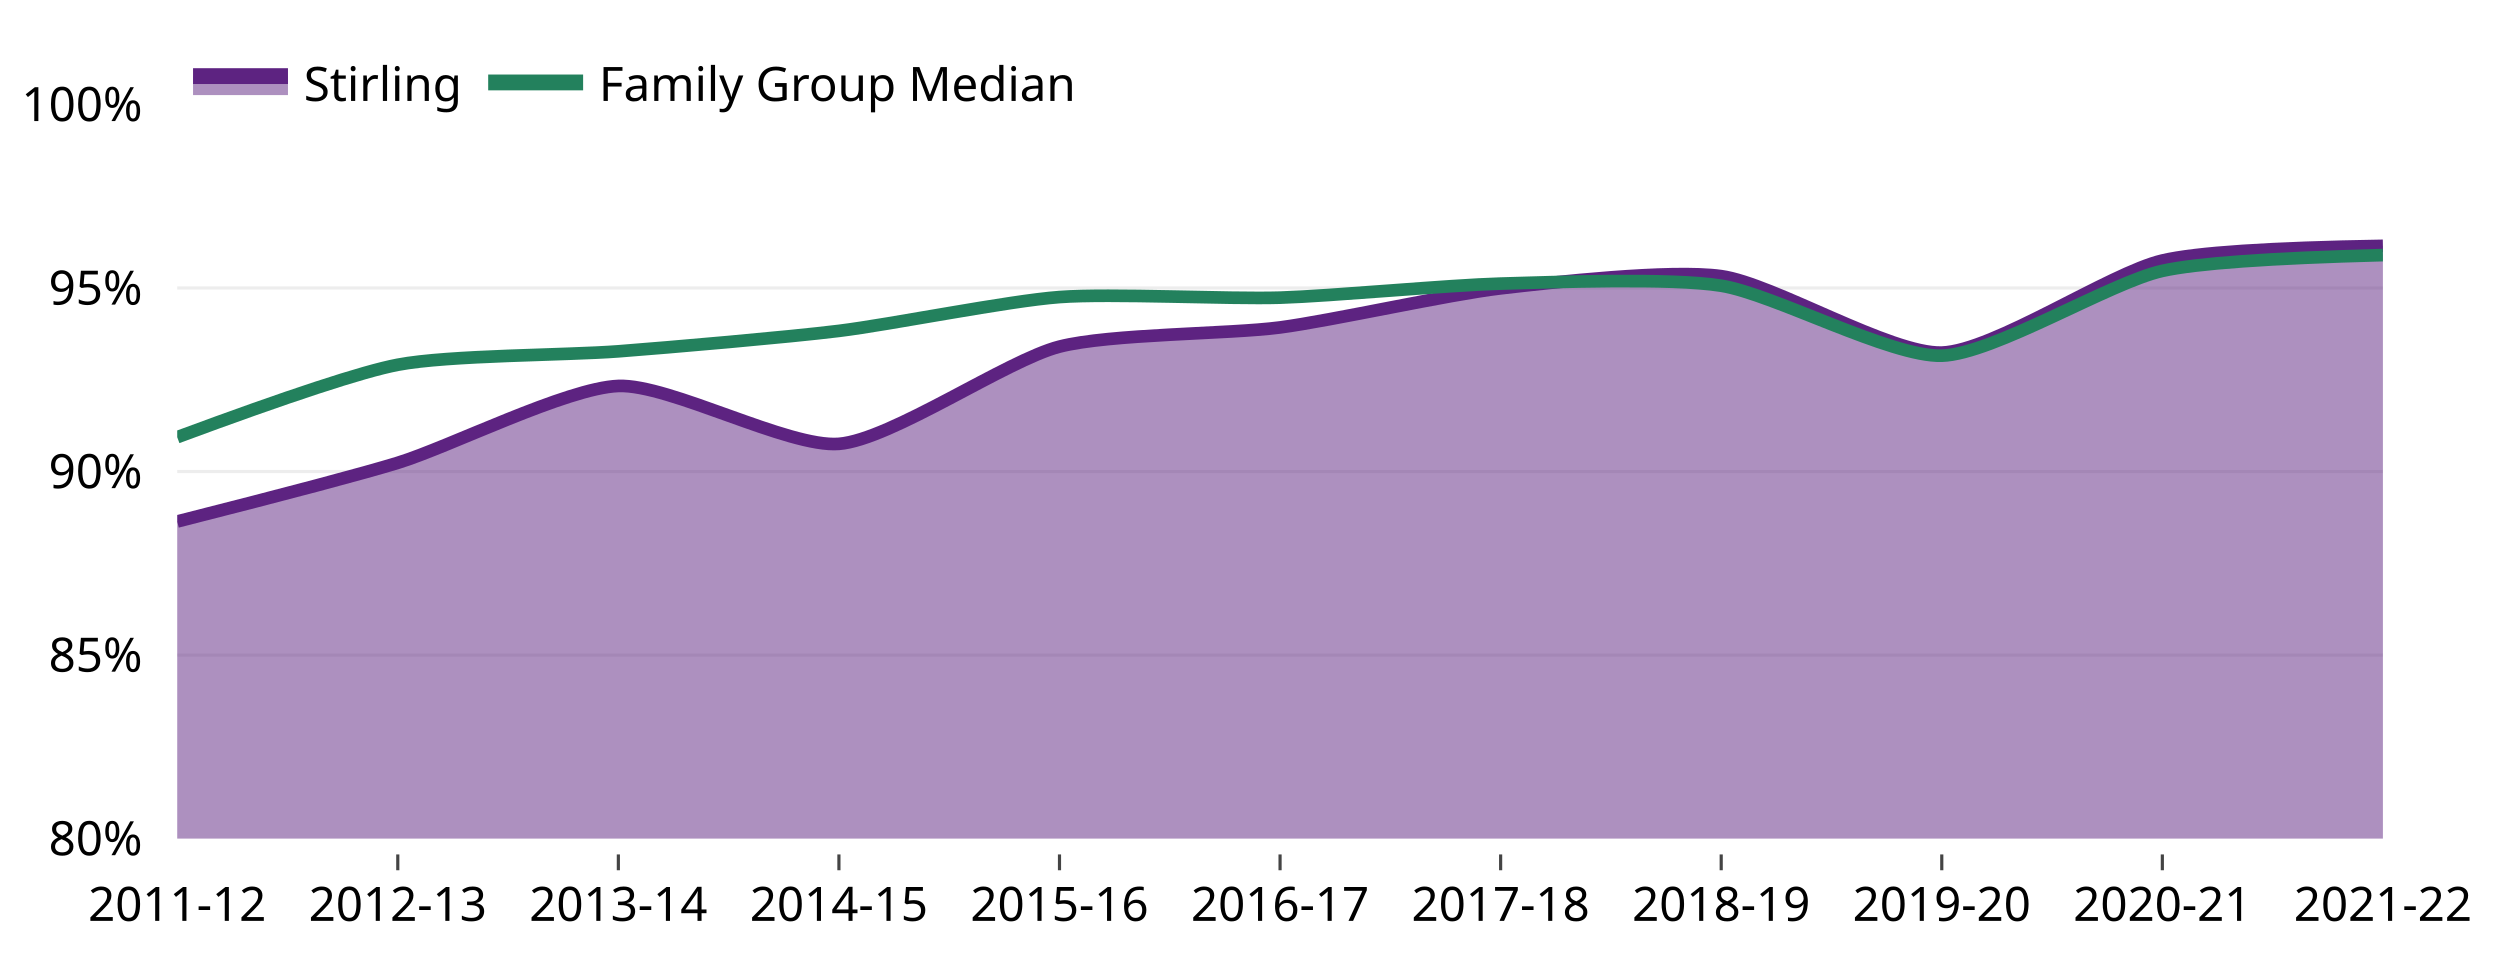
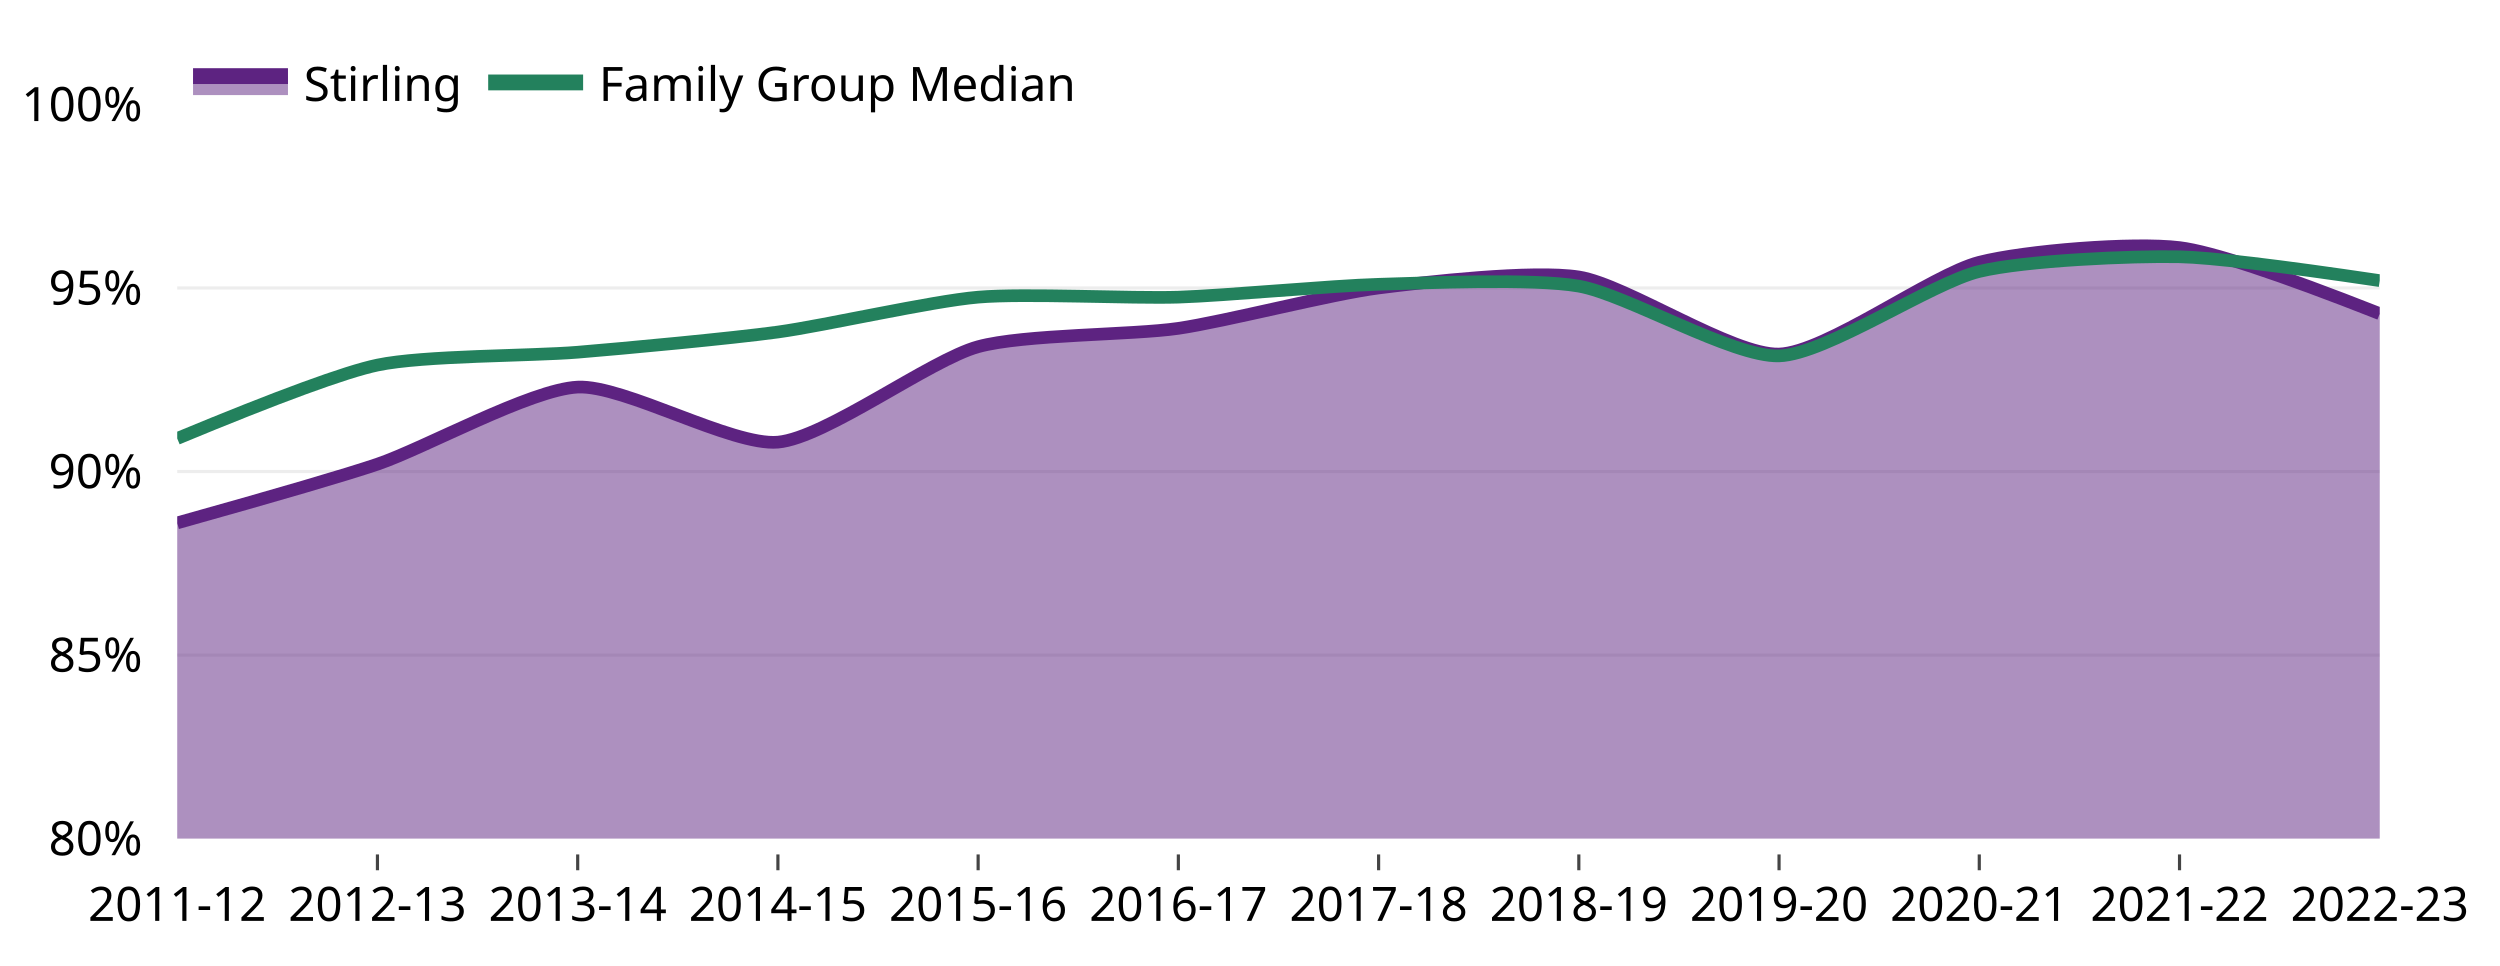
<svg xmlns="http://www.w3.org/2000/svg" class="main-svg" width="790" height="305" style="" viewBox="0 0 790 305">
  <rect x="0" y="0" width="790" height="305" style="fill: rgb(255, 255, 255); fill-opacity: 1;" />
-   <defs id="defs-0b2da8">
+   <defs id="defs-a78f2a">
    <g class="clips">
-       <clipPath id="clip0b2da8xyplot" class="plotclip">
-         <rect width="697" height="232" />
-       </clipPath>
-       <clipPath class="axesclip" id="clip0b2da8x">
-         <rect x="56" y="0" width="697" height="305" />
-       </clipPath>
-       <clipPath class="axesclip" id="clip0b2da8y">
+       <clipPath id="clipa78f2axyplot" class="plotclip">
+         <rect width="696" height="232" />
+       </clipPath>
+       <clipPath class="axesclip" id="clipa78f2ax">
+         <rect x="56" y="0" width="696" height="305" />
+       </clipPath>
+       <clipPath class="axesclip" id="clipa78f2ay">
        <rect x="0" y="33" width="790" height="232" />
      </clipPath>
-       <clipPath class="axesclip" id="clip0b2da8xy">
-         <rect x="56" y="33" width="697" height="232" />
+       <clipPath class="axesclip" id="clipa78f2axy">
+         <rect x="56" y="33" width="696" height="232" />
      </clipPath>
    </g>
    <g class="gradients" />
    <g class="patterns" />
  </defs>
  <g class="bglayer">
-     <rect class="bg" x="46" y="23" width="717" height="252" style="fill: rgb(0, 0, 0); fill-opacity: 0; stroke-width: 0;" />
+     <rect class="bg" x="46" y="23" width="716" height="252" style="fill: rgb(0, 0, 0); fill-opacity: 0; stroke-width: 0;" />
  </g>
  <g class="layer-below">
    <g class="imagelayer" />
    <g class="shapelayer" />
  </g>
  <g class="cartesianlayer">
    <g class="subplot xy">
      <g class="layer-subplot">
        <g class="shapelayer" />
        <g class="imagelayer" />
      </g>
      <g class="minor-gridlayer">
        <g class="x" />
        <g class="y" />
      </g>
      <g class="gridlayer">
        <g class="x">
-           <path class="xgrid crisp" transform="translate(125.7,0)" d="M0,33v232" style="stroke: rgb(255, 255, 255); stroke-opacity: 1; stroke-width: 1px;" />
-           <path class="xgrid crisp" transform="translate(195.4,0)" d="M0,33v232" style="stroke: rgb(255, 255, 255); stroke-opacity: 1; stroke-width: 1px;" />
-           <path class="xgrid crisp" transform="translate(265.1,0)" d="M0,33v232" style="stroke: rgb(255, 255, 255); stroke-opacity: 1; stroke-width: 1px;" />
-           <path class="xgrid crisp" transform="translate(334.8,0)" d="M0,33v232" style="stroke: rgb(255, 255, 255); stroke-opacity: 1; stroke-width: 1px;" />
-           <path class="xgrid crisp" transform="translate(404.5,0)" d="M0,33v232" style="stroke: rgb(255, 255, 255); stroke-opacity: 1; stroke-width: 1px;" />
-           <path class="xgrid crisp" transform="translate(474.2,0)" d="M0,33v232" style="stroke: rgb(255, 255, 255); stroke-opacity: 1; stroke-width: 1px;" />
-           <path class="xgrid crisp" transform="translate(543.9,0)" d="M0,33v232" style="stroke: rgb(255, 255, 255); stroke-opacity: 1; stroke-width: 1px;" />
-           <path class="xgrid crisp" transform="translate(613.6,0)" d="M0,33v232" style="stroke: rgb(255, 255, 255); stroke-opacity: 1; stroke-width: 1px;" />
-           <path class="xgrid crisp" transform="translate(683.3,0)" d="M0,33v232" style="stroke: rgb(255, 255, 255); stroke-opacity: 1; stroke-width: 1px;" />
+           <path class="xgrid crisp" transform="translate(119.27,0)" d="M0,33v232" style="stroke: rgb(255, 255, 255); stroke-opacity: 1; stroke-width: 1px;" />
+           <path class="xgrid crisp" transform="translate(182.55,0)" d="M0,33v232" style="stroke: rgb(255, 255, 255); stroke-opacity: 1; stroke-width: 1px;" />
+           <path class="xgrid crisp" transform="translate(245.82,0)" d="M0,33v232" style="stroke: rgb(255, 255, 255); stroke-opacity: 1; stroke-width: 1px;" />
+           <path class="xgrid crisp" transform="translate(309.09,0)" d="M0,33v232" style="stroke: rgb(255, 255, 255); stroke-opacity: 1; stroke-width: 1px;" />
+           <path class="xgrid crisp" transform="translate(372.36,0)" d="M0,33v232" style="stroke: rgb(255, 255, 255); stroke-opacity: 1; stroke-width: 1px;" />
+           <path class="xgrid crisp" transform="translate(435.64,0)" d="M0,33v232" style="stroke: rgb(255, 255, 255); stroke-opacity: 1; stroke-width: 1px;" />
+           <path class="xgrid crisp" transform="translate(498.91,0)" d="M0,33v232" style="stroke: rgb(255, 255, 255); stroke-opacity: 1; stroke-width: 1px;" />
+           <path class="xgrid crisp" transform="translate(562.18,0)" d="M0,33v232" style="stroke: rgb(255, 255, 255); stroke-opacity: 1; stroke-width: 1px;" />
+           <path class="xgrid crisp" transform="translate(625.45,0)" d="M0,33v232" style="stroke: rgb(255, 255, 255); stroke-opacity: 1; stroke-width: 1px;" />
+           <path class="xgrid crisp" transform="translate(688.73,0)" d="M0,33v232" style="stroke: rgb(255, 255, 255); stroke-opacity: 1; stroke-width: 1px;" />
        </g>
        <g class="y">
-           <path class="ygrid crisp" transform="translate(0,207)" d="M56,0h697" style="stroke: rgb(237, 237, 237); stroke-opacity: 1; stroke-width: 1px;" />
-           <path class="ygrid crisp" transform="translate(0,149)" d="M56,0h697" style="stroke: rgb(237, 237, 237); stroke-opacity: 1; stroke-width: 1px;" />
-           <path class="ygrid crisp" transform="translate(0,91)" d="M56,0h697" style="stroke: rgb(237, 237, 237); stroke-opacity: 1; stroke-width: 1px;" />
+           <path class="ygrid crisp" transform="translate(0,207)" d="M56,0h696" style="stroke: rgb(237, 237, 237); stroke-opacity: 1; stroke-width: 1px;" />
+           <path class="ygrid crisp" transform="translate(0,149)" d="M56,0h696" style="stroke: rgb(237, 237, 237); stroke-opacity: 1; stroke-width: 1px;" />
+           <path class="ygrid crisp" transform="translate(0,91)" d="M56,0h696" style="stroke: rgb(237, 237, 237); stroke-opacity: 1; stroke-width: 1px;" />
        </g>
      </g>
      <g class="zerolinelayer" />
      <path class="xlines-below" />
      <path class="ylines-below" />
      <g class="overlines-below" />
      <g class="xaxislayer-below" />
      <g class="yaxislayer-below" />
      <g class="overaxes-below" />
-       <g class="plot" transform="translate(56,33)" clip-path="url(#clip0b2da8xyplot)">
+       <g class="plot" transform="translate(56,33)" clip-path="url(#clipa78f2axyplot)">
        <g class="scatterlayer mlayer">
-           <g class="trace scatter tracea0b473" style="stroke-miterlimit: 2;">
+           <g class="trace scatter trace09bf90" style="stroke-miterlimit: 2;">
            <g class="fills">
              <g>
-                 <path class="js-fill" d="M697,1160L0,1160L0,131.79Q53.53,118.21 69.7,113.25C86.06,108.23 123.04,89.6 139.4,88.96C155.57,88.32 193.06,108.53 209.1,107.26C225.6,105.95 262.18,80.79 278.8,76.53C294.73,72.45 332.28,72.61 348.5,70.47C364.81,68.32 401.88,60.01 418.2,58.12C434.41,56.24 471.85,52.01 487.9,54.26C504.39,56.57 541.43,78.92 557.6,78.42C573.96,77.91 610.71,53.22 627.3,49.32Q643.26,45.57 697,44.69" style="fill: rgb(93, 35, 129); fill-opacity: 0.5; stroke-width: 0;" />
+                 <path class="js-fill" d="M696,1160L0,1160L0,132.24Q48.61,118.64 63.27,113.68C78.14,108.65 111.66,90.06 126.55,89.32C141.2,88.59 175.29,108.01 189.82,106.72C204.83,105.39 237.95,80.72 253.09,76.56C267.51,72.6 301.65,72.91 316.36,70.76C331.18,68.59 364.81,59.89 379.64,58C394.34,56.12 428.39,52.23 442.91,54.52C457.93,56.89 491.51,79.34 506.18,78.88C521.04,78.42 554.33,53.77 569.45,49.88C583.89,46.17 618.14,43.44 632.73,45.24Q647.68,47.08 696,66.12" style="fill: rgb(93, 35, 129); fill-opacity: 0.5; stroke-width: 0;" />
              </g>
            </g>
            <g class="errorbars" />
            <g class="lines">
-               <path class="js-line" d="M0,131.79Q53.53,118.21 69.7,113.25C86.06,108.23 123.04,89.6 139.4,88.96C155.57,88.32 193.06,108.53 209.1,107.26C225.6,105.95 262.18,80.79 278.8,76.53C294.73,72.45 332.28,72.61 348.5,70.47C364.81,68.32 401.88,60.01 418.2,58.12C434.41,56.24 471.85,52.01 487.9,54.26C504.39,56.57 541.43,78.92 557.6,78.42C573.96,77.91 610.71,53.22 627.3,49.32Q643.26,45.57 697,44.69" style="vector-effect: none; fill: none; stroke: rgb(93, 35, 129); stroke-opacity: 1; stroke-width: 4px; opacity: 1;" />
+               <path class="js-line" d="M0,132.24Q48.61,118.64 63.27,113.68C78.14,108.65 111.66,90.06 126.55,89.32C141.2,88.59 175.29,108.01 189.82,106.72C204.83,105.39 237.95,80.72 253.09,76.56C267.51,72.6 301.65,72.91 316.36,70.76C331.18,68.59 364.81,59.89 379.64,58C394.34,56.12 428.39,52.23 442.91,54.52C457.93,56.89 491.51,79.34 506.18,78.88C521.04,78.42 554.33,53.77 569.45,49.88C583.89,46.17 618.14,43.44 632.73,45.24Q647.68,47.08 696,66.12" style="vector-effect: none; fill: none; stroke: rgb(93, 35, 129); stroke-opacity: 1; stroke-width: 4px; opacity: 1;" />
            </g>
            <g class="points" />
            <g class="text" />
          </g>
-           <g class="trace scatter traced8f7ed" style="stroke-miterlimit: 2; opacity: 1;">
+           <g class="trace scatter trace279406" style="stroke-miterlimit: 2; opacity: 1;">
            <g class="fills" />
            <g class="errorbars" />
            <g class="lines">
-               <path class="js-line" d="M0,105.15Q53.23,85.41 69.7,82.26C85.77,79.19 123.15,79.27 139.4,78.02C155.67,76.77 192.87,73.56 209.1,71.56C225.39,69.56 262.49,62.09 278.8,60.87C295.02,59.66 332.24,61.56 348.5,61.06C364.77,60.56 401.93,57.06 418.2,56.62C434.46,56.18 471.83,54.72 487.9,57.29C504.36,59.92 541.42,79.88 557.6,79.4C573.95,78.91 610.76,56.29 627.3,52.6Q643.3,49.03 697,47.61" style="vector-effect: none; fill: none; stroke: rgb(35, 129, 93); stroke-opacity: 1; stroke-width: 4px; opacity: 1;" />
+               <path class="js-line" d="M0,105.56Q48.27,85.52 63.27,82.36C77.82,79.29 111.8,79.52 126.55,78.3C141.32,77.08 175.09,73.94 189.82,71.92C204.62,69.89 238.27,62.18 253.09,60.9C267.8,59.63 301.6,61.37 316.36,60.9C331.13,60.43 364.87,57.25 379.64,56.84C394.4,56.43 428.35,54.89 442.91,57.42C457.89,60.03 491.51,79.93 506.18,79.46C521.03,78.99 554.38,56.41 569.45,52.78C583.93,49.29 617.98,47.81 632.73,48.14Q647.51,48.48 696,55.68" style="vector-effect: none; fill: none; stroke: rgb(35, 129, 93); stroke-opacity: 1; stroke-width: 4px; opacity: 1;" />
            </g>
            <g class="points" />
            <g class="text" />
          </g>
        </g>
      </g>
      <g class="overplot" />
      <path class="xlines-above crisp" d="" style="fill: none; stroke-width: 1px; stroke: rgb(0, 0, 0); stroke-opacity: 0;" />
      <path class="ylines-above crisp" d="M0,0" style="fill: none;" />
      <g class="overlines-above" />
      <g class="xaxislayer-above">
-         <path class="xtick ticks crisp" d="M0,275v-5" transform="translate(125.7,0)" style="stroke: rgb(68, 68, 68); stroke-opacity: 1; stroke-width: 1px;" />
-         <path class="xtick ticks crisp" d="M0,275v-5" transform="translate(195.4,0)" style="stroke: rgb(68, 68, 68); stroke-opacity: 1; stroke-width: 1px;" />
-         <path class="xtick ticks crisp" d="M0,275v-5" transform="translate(265.1,0)" style="stroke: rgb(68, 68, 68); stroke-opacity: 1; stroke-width: 1px;" />
-         <path class="xtick ticks crisp" d="M0,275v-5" transform="translate(334.8,0)" style="stroke: rgb(68, 68, 68); stroke-opacity: 1; stroke-width: 1px;" />
-         <path class="xtick ticks crisp" d="M0,275v-5" transform="translate(404.5,0)" style="stroke: rgb(68, 68, 68); stroke-opacity: 1; stroke-width: 1px;" />
-         <path class="xtick ticks crisp" d="M0,275v-5" transform="translate(474.2,0)" style="stroke: rgb(68, 68, 68); stroke-opacity: 1; stroke-width: 1px;" />
-         <path class="xtick ticks crisp" d="M0,275v-5" transform="translate(543.9,0)" style="stroke: rgb(68, 68, 68); stroke-opacity: 1; stroke-width: 1px;" />
-         <path class="xtick ticks crisp" d="M0,275v-5" transform="translate(613.6,0)" style="stroke: rgb(68, 68, 68); stroke-opacity: 1; stroke-width: 1px;" />
-         <path class="xtick ticks crisp" d="M0,275v-5" transform="translate(683.3,0)" style="stroke: rgb(68, 68, 68); stroke-opacity: 1; stroke-width: 1px;" />
+         <path class="xtick ticks crisp" d="M0,275v-5" transform="translate(119.27,0)" style="stroke: rgb(68, 68, 68); stroke-opacity: 1; stroke-width: 1px;" />
+         <path class="xtick ticks crisp" d="M0,275v-5" transform="translate(182.55,0)" style="stroke: rgb(68, 68, 68); stroke-opacity: 1; stroke-width: 1px;" />
+         <path class="xtick ticks crisp" d="M0,275v-5" transform="translate(245.82,0)" style="stroke: rgb(68, 68, 68); stroke-opacity: 1; stroke-width: 1px;" />
+         <path class="xtick ticks crisp" d="M0,275v-5" transform="translate(309.09,0)" style="stroke: rgb(68, 68, 68); stroke-opacity: 1; stroke-width: 1px;" />
+         <path class="xtick ticks crisp" d="M0,275v-5" transform="translate(372.36,0)" style="stroke: rgb(68, 68, 68); stroke-opacity: 1; stroke-width: 1px;" />
+         <path class="xtick ticks crisp" d="M0,275v-5" transform="translate(435.64,0)" style="stroke: rgb(68, 68, 68); stroke-opacity: 1; stroke-width: 1px;" />
+         <path class="xtick ticks crisp" d="M0,275v-5" transform="translate(498.91,0)" style="stroke: rgb(68, 68, 68); stroke-opacity: 1; stroke-width: 1px;" />
+         <path class="xtick ticks crisp" d="M0,275v-5" transform="translate(562.18,0)" style="stroke: rgb(68, 68, 68); stroke-opacity: 1; stroke-width: 1px;" />
+         <path class="xtick ticks crisp" d="M0,275v-5" transform="translate(625.45,0)" style="stroke: rgb(68, 68, 68); stroke-opacity: 1; stroke-width: 1px;" />
+         <path class="xtick ticks crisp" d="M0,275v-5" transform="translate(688.73,0)" style="stroke: rgb(68, 68, 68); stroke-opacity: 1; stroke-width: 1px;" />
        <g class="xtick">
          <text text-anchor="middle" x="0" y="291" transform="translate(56,0)" style="font-family: 'Segoe UI Semibold'; font-size: 15px; fill: rgb(0, 0, 0); fill-opacity: 1; white-space: pre; opacity: 1;">2011-12</text>
        </g>
        <g class="xtick">
-           <text text-anchor="middle" x="0" y="291" transform="translate(125.7,0)" style="font-family: 'Segoe UI Semibold'; font-size: 15px; fill: rgb(0, 0, 0); fill-opacity: 1; white-space: pre; opacity: 1;">2012-13</text>
-         </g>
-         <g class="xtick">
-           <text text-anchor="middle" x="0" y="291" transform="translate(195.4,0)" style="font-family: 'Segoe UI Semibold'; font-size: 15px; fill: rgb(0, 0, 0); fill-opacity: 1; white-space: pre; opacity: 1;">2013-14</text>
-         </g>
-         <g class="xtick">
-           <text text-anchor="middle" x="0" y="291" transform="translate(265.1,0)" style="font-family: 'Segoe UI Semibold'; font-size: 15px; fill: rgb(0, 0, 0); fill-opacity: 1; white-space: pre; opacity: 1;">2014-15</text>
-         </g>
-         <g class="xtick">
-           <text text-anchor="middle" x="0" y="291" transform="translate(334.8,0)" style="font-family: 'Segoe UI Semibold'; font-size: 15px; fill: rgb(0, 0, 0); fill-opacity: 1; white-space: pre; opacity: 1;">2015-16</text>
-         </g>
-         <g class="xtick">
-           <text text-anchor="middle" x="0" y="291" transform="translate(404.5,0)" style="font-family: 'Segoe UI Semibold'; font-size: 15px; fill: rgb(0, 0, 0); fill-opacity: 1; white-space: pre; opacity: 1;">2016-17</text>
-         </g>
-         <g class="xtick">
-           <text text-anchor="middle" x="0" y="291" transform="translate(474.2,0)" style="font-family: 'Segoe UI Semibold'; font-size: 15px; fill: rgb(0, 0, 0); fill-opacity: 1; white-space: pre; opacity: 1;">2017-18</text>
-         </g>
-         <g class="xtick">
-           <text text-anchor="middle" x="0" y="291" transform="translate(543.9,0)" style="font-family: 'Segoe UI Semibold'; font-size: 15px; fill: rgb(0, 0, 0); fill-opacity: 1; white-space: pre; opacity: 1;">2018-19</text>
-         </g>
-         <g class="xtick">
-           <text text-anchor="middle" x="0" y="291" transform="translate(613.6,0)" style="font-family: 'Segoe UI Semibold'; font-size: 15px; fill: rgb(0, 0, 0); fill-opacity: 1; white-space: pre; opacity: 1;">2019-20</text>
-         </g>
-         <g class="xtick">
-           <text text-anchor="middle" x="0" y="291" transform="translate(683.3,0)" style="font-family: 'Segoe UI Semibold'; font-size: 15px; fill: rgb(0, 0, 0); fill-opacity: 1; white-space: pre; opacity: 1;">2020-21</text>
-         </g>
-         <g class="xtick">
-           <text text-anchor="middle" x="0" y="291" transform="translate(753,0)" style="font-family: 'Segoe UI Semibold'; font-size: 15px; fill: rgb(0, 0, 0); fill-opacity: 1; white-space: pre; opacity: 1;">2021-22</text>
+           <text text-anchor="middle" x="0" y="291" transform="translate(119.27,0)" style="font-family: 'Segoe UI Semibold'; font-size: 15px; fill: rgb(0, 0, 0); fill-opacity: 1; white-space: pre; opacity: 1;">2012-13</text>
+         </g>
+         <g class="xtick">
+           <text text-anchor="middle" x="0" y="291" transform="translate(182.55,0)" style="font-family: 'Segoe UI Semibold'; font-size: 15px; fill: rgb(0, 0, 0); fill-opacity: 1; white-space: pre; opacity: 1;">2013-14</text>
+         </g>
+         <g class="xtick">
+           <text text-anchor="middle" x="0" y="291" transform="translate(245.82,0)" style="font-family: 'Segoe UI Semibold'; font-size: 15px; fill: rgb(0, 0, 0); fill-opacity: 1; white-space: pre; opacity: 1;">2014-15</text>
+         </g>
+         <g class="xtick">
+           <text text-anchor="middle" x="0" y="291" transform="translate(309.09,0)" style="font-family: 'Segoe UI Semibold'; font-size: 15px; fill: rgb(0, 0, 0); fill-opacity: 1; white-space: pre; opacity: 1;">2015-16</text>
+         </g>
+         <g class="xtick">
+           <text text-anchor="middle" x="0" y="291" transform="translate(372.36,0)" style="font-family: 'Segoe UI Semibold'; font-size: 15px; fill: rgb(0, 0, 0); fill-opacity: 1; white-space: pre; opacity: 1;">2016-17</text>
+         </g>
+         <g class="xtick">
+           <text text-anchor="middle" x="0" y="291" transform="translate(435.64,0)" style="font-family: 'Segoe UI Semibold'; font-size: 15px; fill: rgb(0, 0, 0); fill-opacity: 1; white-space: pre; opacity: 1;">2017-18</text>
+         </g>
+         <g class="xtick">
+           <text text-anchor="middle" x="0" y="291" transform="translate(498.91,0)" style="font-family: 'Segoe UI Semibold'; font-size: 15px; fill: rgb(0, 0, 0); fill-opacity: 1; white-space: pre; opacity: 1;">2018-19</text>
+         </g>
+         <g class="xtick">
+           <text text-anchor="middle" x="0" y="291" transform="translate(562.18,0)" style="font-family: 'Segoe UI Semibold'; font-size: 15px; fill: rgb(0, 0, 0); fill-opacity: 1; white-space: pre; opacity: 1;">2019-20</text>
+         </g>
+         <g class="xtick">
+           <text text-anchor="middle" x="0" y="291" transform="translate(625.45,0)" style="font-family: 'Segoe UI Semibold'; font-size: 15px; fill: rgb(0, 0, 0); fill-opacity: 1; white-space: pre; opacity: 1;">2020-21</text>
+         </g>
+         <g class="xtick">
+           <text text-anchor="middle" x="0" y="291" transform="translate(688.73,0)" style="font-family: 'Segoe UI Semibold'; font-size: 15px; fill: rgb(0, 0, 0); fill-opacity: 1; white-space: pre; opacity: 1;">2021-22</text>
+         </g>
+         <g class="xtick">
+           <text text-anchor="middle" x="0" y="291" transform="translate(752,0)" style="font-family: 'Segoe UI Semibold'; font-size: 15px; fill: rgb(0, 0, 0); fill-opacity: 1; white-space: pre; opacity: 1;">2022-23</text>
        </g>
      </g>
      <g class="yaxislayer-above">
        <g class="ytick">
          <text text-anchor="end" x="45" y="5.25" transform="translate(0,265)" style="font-family: 'Segoe UI Semibold'; font-size: 15px; fill: rgb(0, 0, 0); fill-opacity: 1; white-space: pre; opacity: 1;">80%</text>
        </g>
        <g class="ytick">
          <text text-anchor="end" x="45" y="5.25" style="font-family: 'Segoe UI Semibold'; font-size: 15px; fill: rgb(0, 0, 0); fill-opacity: 1; white-space: pre; opacity: 1;" transform="translate(0,207)">85%</text>
        </g>
        <g class="ytick">
          <text text-anchor="end" x="45" y="5.25" style="font-family: 'Segoe UI Semibold'; font-size: 15px; fill: rgb(0, 0, 0); fill-opacity: 1; white-space: pre; opacity: 1;" transform="translate(0,149)">90%</text>
        </g>
        <g class="ytick">
          <text text-anchor="end" x="45" y="5.25" style="font-family: 'Segoe UI Semibold'; font-size: 15px; fill: rgb(0, 0, 0); fill-opacity: 1; white-space: pre; opacity: 1;" transform="translate(0,91)">95%</text>
        </g>
        <g class="ytick">
          <text text-anchor="end" x="45" y="5.25" style="font-family: 'Segoe UI Semibold'; font-size: 15px; fill: rgb(0, 0, 0); fill-opacity: 1; white-space: pre; opacity: 1;" transform="translate(0,33)">100%</text>
        </g>
      </g>
      <g class="overaxes-above" />
    </g>
  </g>
  <g class="polarlayer" />
  <g class="smithlayer" />
  <g class="ternarylayer" />
  <g class="geolayer" />
  <g class="funnelarealayer" />
  <g class="pielayer" />
  <g class="iciclelayer" />
  <g class="treemaplayer" />
  <g class="sunburstlayer" />
  <g class="glimages" />
-   <defs id="topdefs-0b2da8">
+   <defs id="topdefs-a78f2a">
    <g class="clips" />
-     <clipPath id="legend0b2da8">
+     <clipPath id="legenda78f2a">
      <rect width="285" height="33" x="0" y="0" />
    </clipPath>
  </defs>
  <g class="layer-above">
    <g class="imagelayer" />
    <g class="shapelayer" />
  </g>
  <g class="infolayer">
    <g class="legend" pointer-events="all" transform="translate(56,9.8)">
      <rect class="bg" shape-rendering="crispEdges" width="285" height="33" x="0" y="0" style="stroke: rgb(68, 68, 68); stroke-opacity: 1; fill: rgb(0, 0, 0); fill-opacity: 0; stroke-width: 0px;" />
-       <g class="scrollbox" transform="" clip-path="url(#legend0b2da8)">
+       <g class="scrollbox" transform="" clip-path="url(#legenda78f2a)">
        <g class="groups">
          <g class="traces" transform="translate(0,16.25)" style="opacity: 1;">
            <text class="legendtext" text-anchor="start" x="40" y="5.85" style="font-family: 'Segoe UI Semibold'; font-size: 15px; fill: rgb(0, 0, 0); fill-opacity: 1; white-space: pre;">Stirling</text>
            <g class="layers">
              <g class="legendfill">
                <path class="js-fill" d="M5,-2h30v6h-30z" style="stroke-width: 0; fill: rgb(93, 35, 129); fill-opacity: 0.5;" />
              </g>
              <g class="legendlines">
                <path class="js-line" d="M5,-2h30" style="fill: none; stroke: rgb(93, 35, 129); stroke-opacity: 1; stroke-width: 5px;" />
              </g>
              <g class="legendsymbols">
                <g class="legendpoints" />
              </g>
            </g>
            <rect class="legendtoggle" x="0" y="-11.25" width="90.766" height="22.5" style="fill: rgb(0, 0, 0); fill-opacity: 0;" />
          </g>
          <g class="traces" transform="translate(93.26562,16.25)" style="opacity: 1;">
            <text class="legendtext" text-anchor="start" x="40" y="5.85" style="font-family: 'Segoe UI Semibold'; font-size: 15px; fill: rgb(0, 0, 0); fill-opacity: 1; white-space: pre;">Family Group Median</text>
            <g class="layers" style="opacity: 1;">
              <g class="legendfill" />
              <g class="legendlines">
                <path class="js-line" d="M5,0h30" style="fill: none; stroke: rgb(35, 129, 93); stroke-opacity: 1; stroke-width: 5px;" />
              </g>
              <g class="legendsymbols">
                <g class="legendpoints" />
              </g>
            </g>
            <rect class="legendtoggle" x="0" y="-11.25" width="188.609" height="22.5" style="fill: rgb(0, 0, 0); fill-opacity: 0;" />
          </g>
        </g>
      </g>
      <rect class="scrollbar" rx="20" ry="3" width="0" height="0" x="0" y="0" style="fill: rgb(128, 139, 164); fill-opacity: 1;" />
    </g>
    <g class="g-gtitle" />
    <g class="g-xtitle" />
    <g class="g-ytitle" />
  </g>
</svg>
